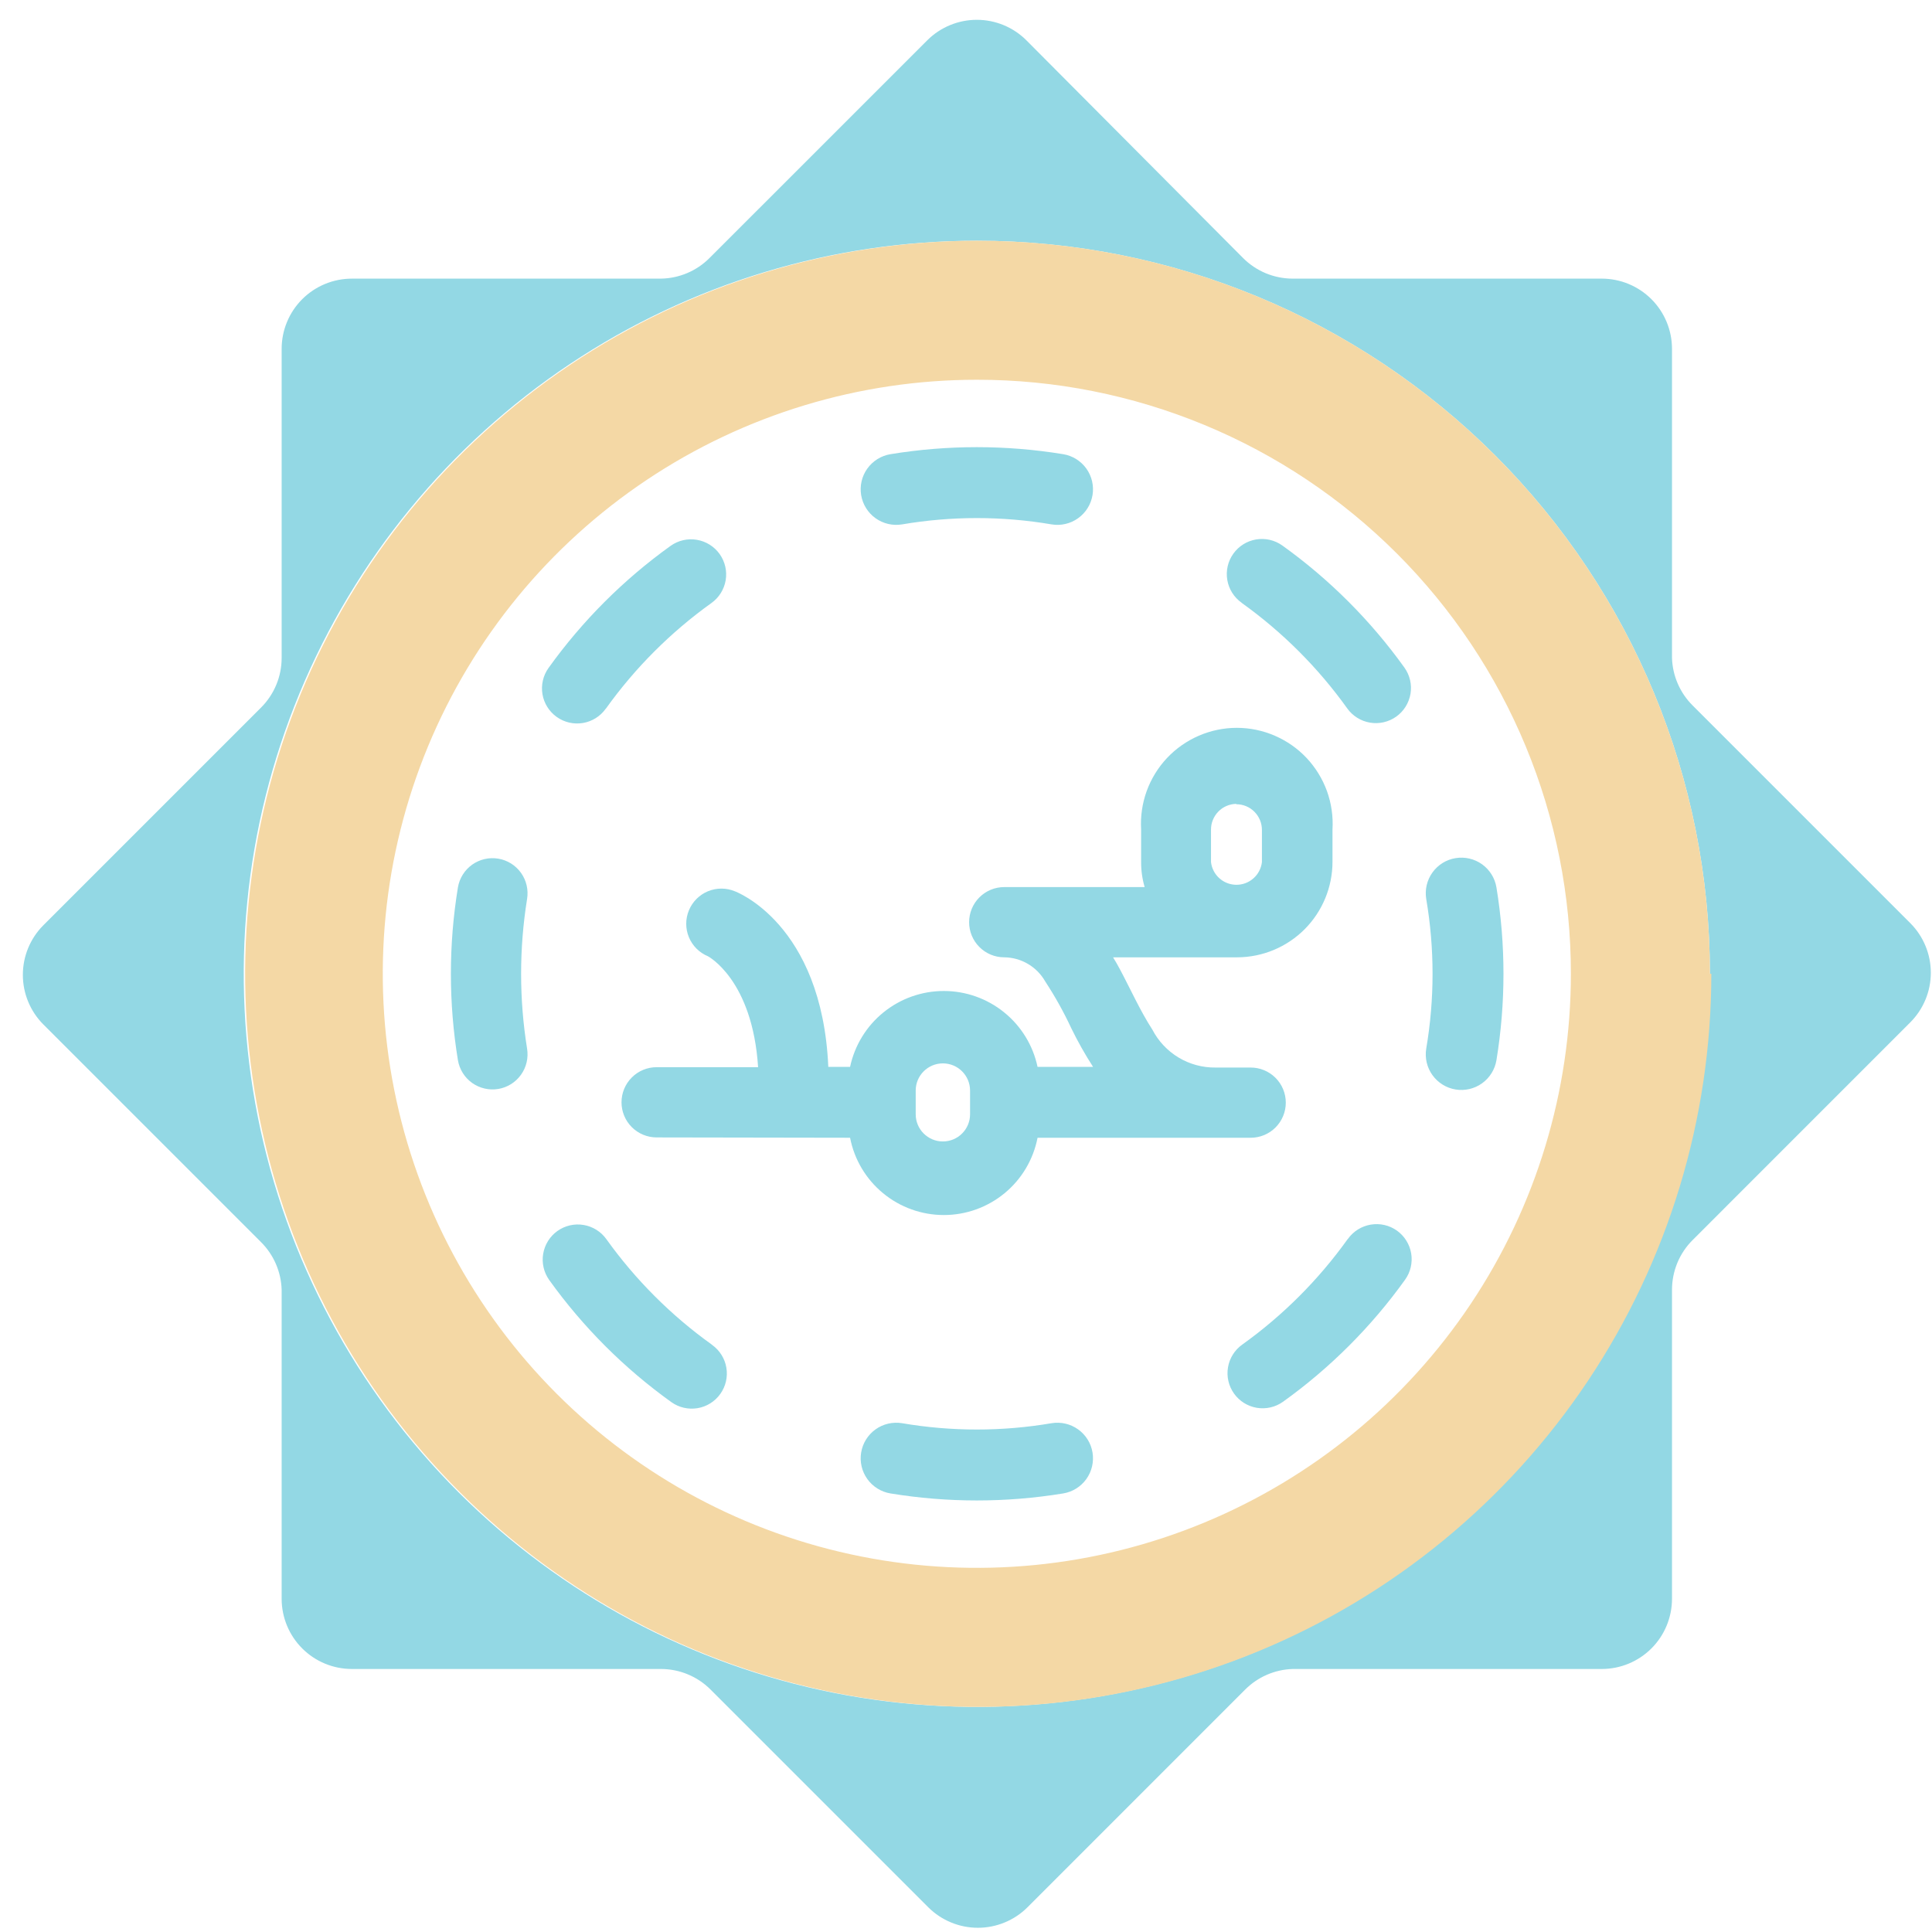
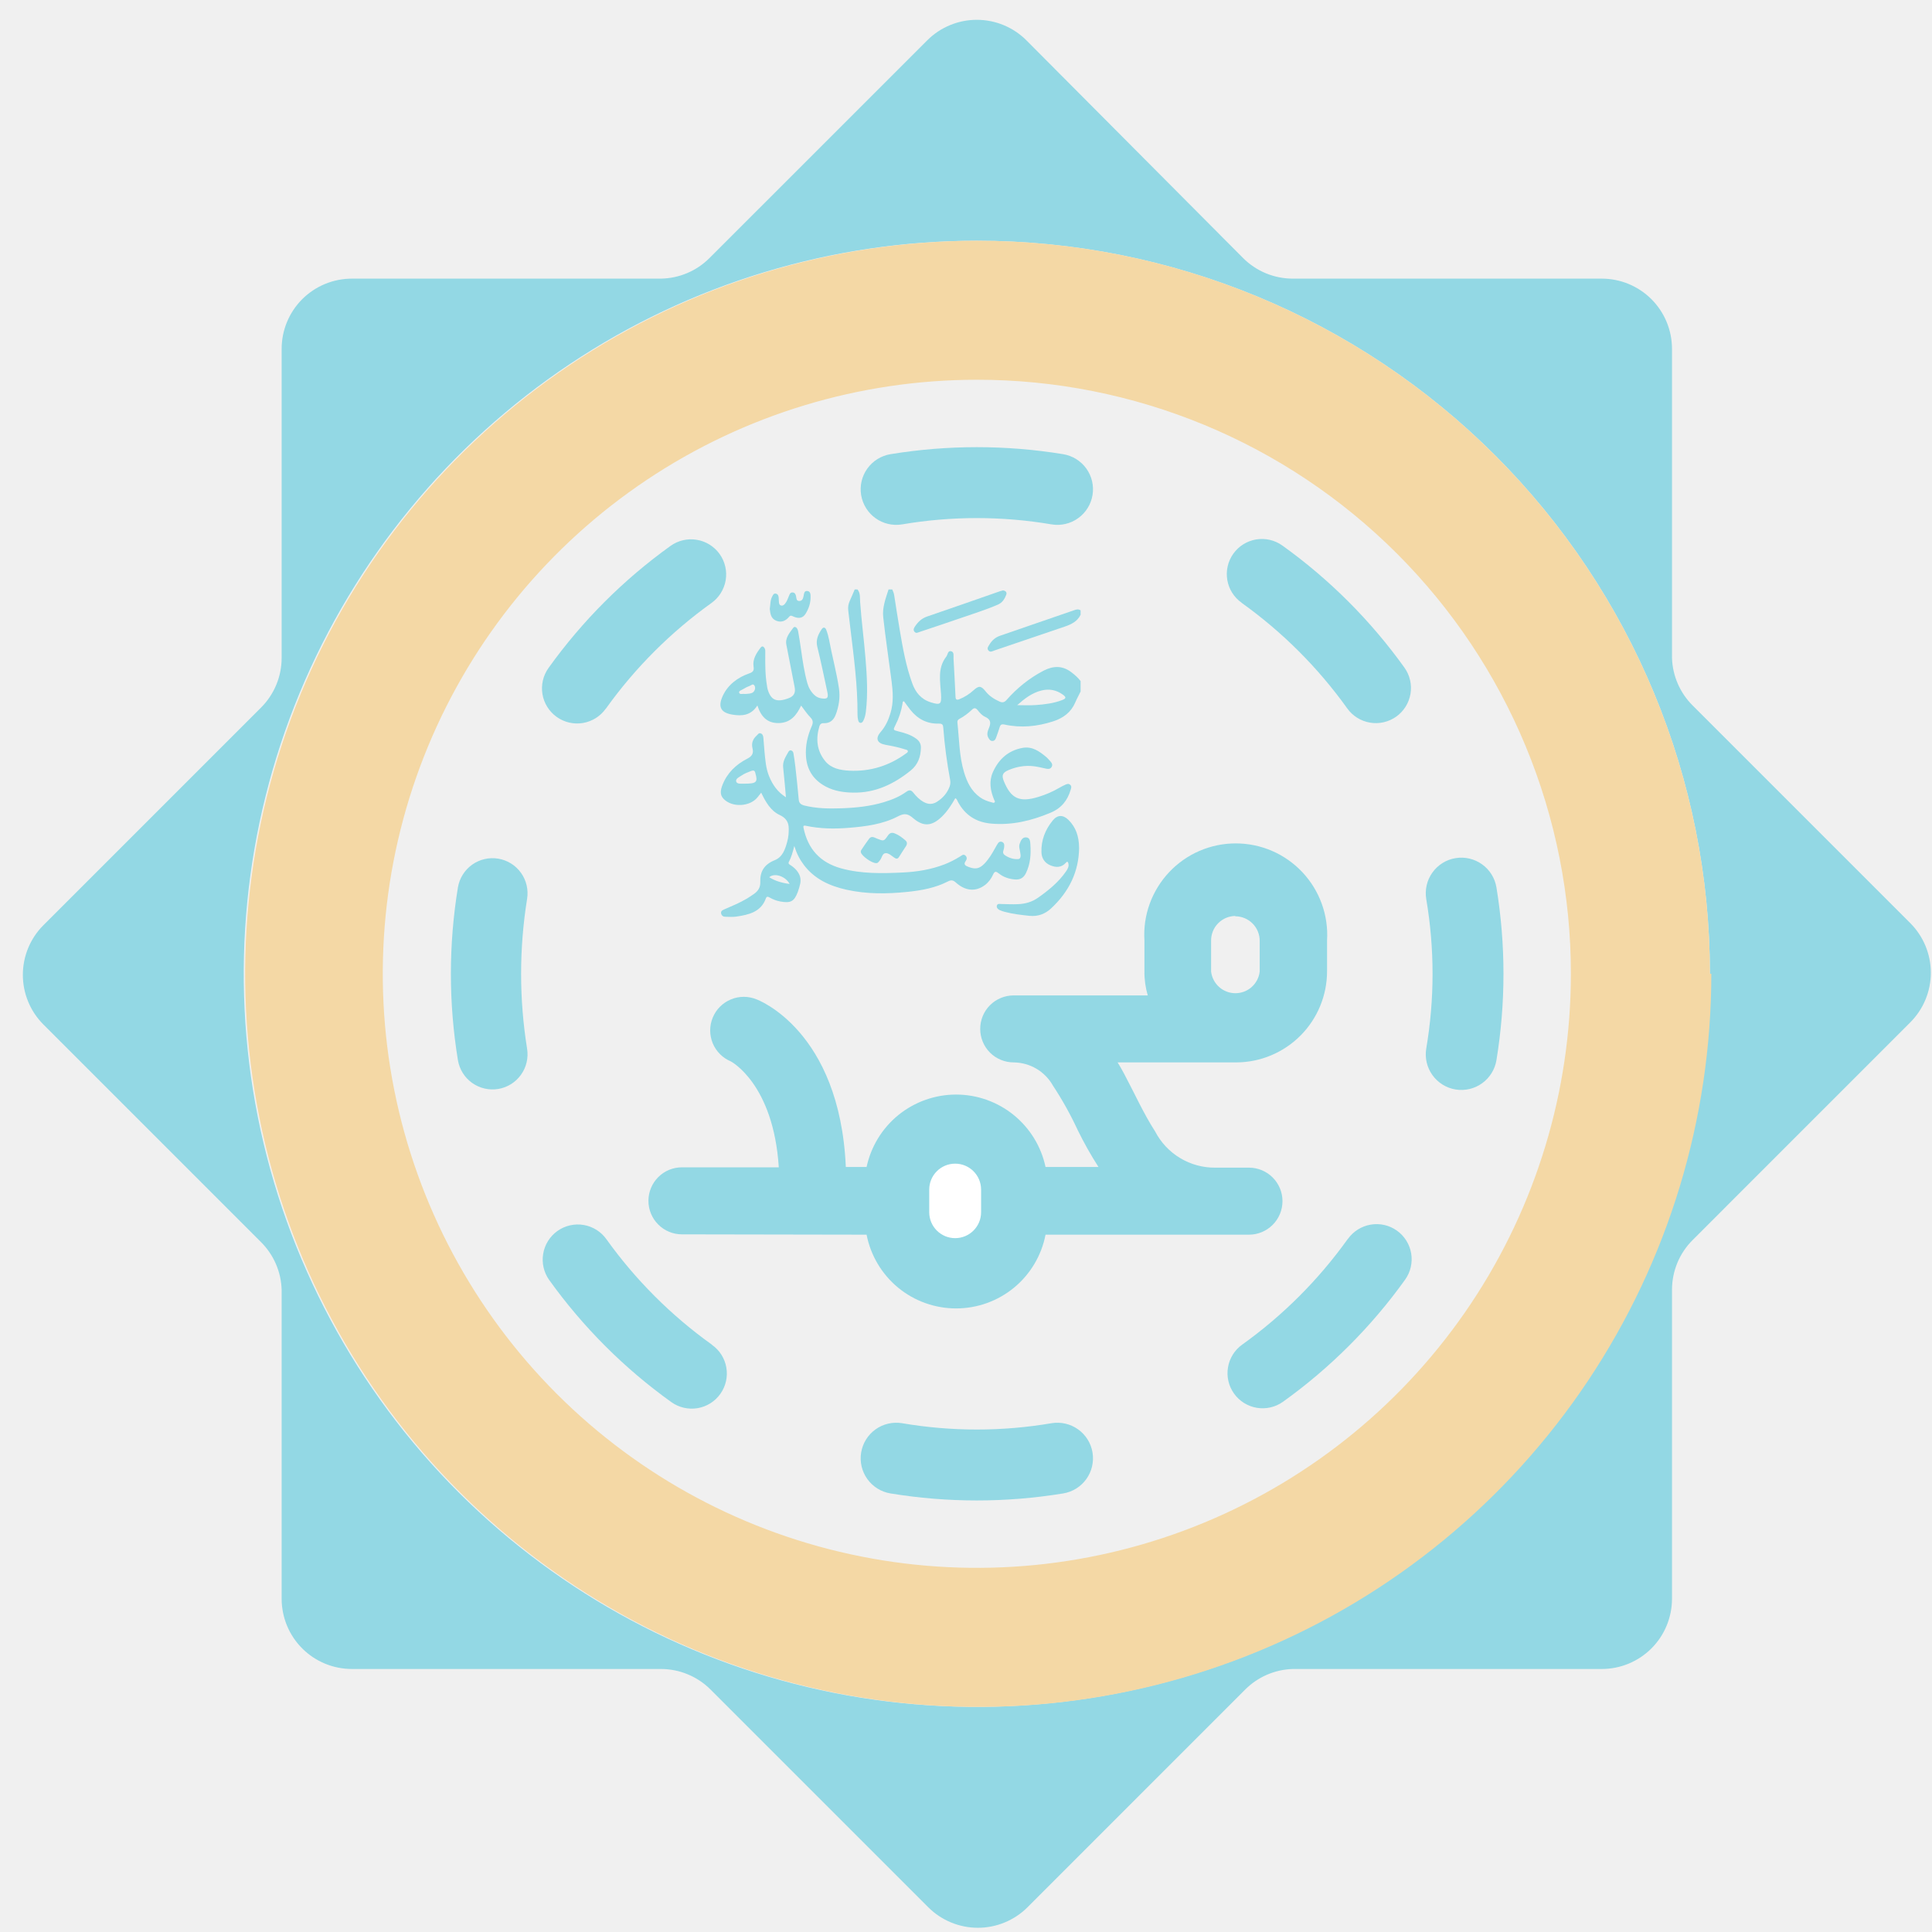
<svg xmlns="http://www.w3.org/2000/svg" width="59" height="59" viewBox="0 0 59 59" fill="none">
-   <rect width="59" height="59" fill="#F5F5F5" />
-   <rect width="1400" height="4782" transform="translate(-939 -1060)" fill="white" />
  <path d="M52.218 29.738C52.218 34.166 50.905 38.495 48.445 42.176C45.985 45.858 42.489 48.727 38.398 50.422C34.307 52.116 29.806 52.559 25.463 51.696C21.12 50.832 17.131 48.7 14 45.569C10.87 42.438 8.737 38.449 7.873 34.106C7.01 29.763 7.453 25.262 9.147 21.171C10.842 17.08 13.711 13.584 17.393 11.124C21.075 8.664 25.403 7.351 29.831 7.351C35.768 7.351 41.462 9.71 45.661 13.908C49.859 18.107 52.218 23.801 52.218 29.738ZM31.342 1.229C30.941 0.829 30.397 0.605 29.831 0.605C29.264 0.605 28.721 0.829 28.319 1.229L21.671 7.876C21.276 8.274 20.741 8.501 20.181 8.509H10.746C10.177 8.509 9.631 8.735 9.229 9.137C8.827 9.539 8.601 10.085 8.601 10.653V20.089C8.601 20.372 8.546 20.652 8.437 20.913C8.329 21.174 8.169 21.412 7.969 21.611L1.321 28.259C0.922 28.66 0.698 29.204 0.698 29.77C0.698 30.337 0.922 30.881 1.321 31.282L7.969 37.93C8.359 38.317 8.585 38.839 8.601 39.388V48.823C8.601 49.392 8.827 49.938 9.229 50.34C9.631 50.742 10.177 50.968 10.746 50.968H20.181C20.464 50.968 20.744 51.023 21.005 51.132C21.267 51.24 21.504 51.4 21.703 51.6L28.351 58.248C28.753 58.647 29.296 58.871 29.863 58.871C30.429 58.871 30.973 58.647 31.375 58.248L38.022 51.6C38.409 51.211 38.931 50.984 39.48 50.968H48.916C49.484 50.968 50.03 50.742 50.432 50.34C50.834 49.938 51.06 49.392 51.06 48.823V39.388C51.06 39.105 51.116 38.825 51.224 38.564C51.333 38.302 51.492 38.065 51.693 37.866L58.34 31.218C58.74 30.816 58.964 30.273 58.964 29.706C58.964 29.14 58.74 28.596 58.34 28.194L51.693 21.547C51.303 21.16 51.076 20.638 51.06 20.089V10.653C51.06 10.085 50.834 9.539 50.432 9.137C50.03 8.735 49.484 8.509 48.916 8.509H39.48C39.197 8.509 38.917 8.453 38.656 8.345C38.395 8.236 38.157 8.077 37.958 7.876L31.342 1.229Z" fill="#93D8E4" />
  <path fill-rule="evenodd" clip-rule="evenodd" d="M47.972 29.738C47.972 33.326 46.908 36.834 44.915 39.817C42.921 42.801 40.088 45.126 36.773 46.499C33.458 47.872 29.811 48.231 26.291 47.531C22.772 46.831 19.54 45.103 17.003 42.566C14.466 40.029 12.738 36.797 12.038 33.278C11.338 29.759 11.697 26.111 13.07 22.796C14.443 19.481 16.768 16.648 19.752 14.654C22.735 12.661 26.243 11.597 29.831 11.597C32.214 11.595 34.573 12.064 36.775 12.975C38.977 13.886 40.977 15.222 42.662 16.907C44.347 18.592 45.683 20.593 46.594 22.794C47.505 24.996 47.974 27.356 47.972 29.738ZM52.261 29.738C52.261 34.164 50.949 38.491 48.491 42.172C46.033 45.852 42.539 48.722 38.451 50.417C34.362 52.113 29.863 52.559 25.522 51.699C21.18 50.838 17.191 48.71 14.059 45.584C10.926 42.457 8.79 38.472 7.922 34.132C7.053 29.792 7.49 25.292 9.178 21.201C10.866 17.109 13.729 13.61 17.405 11.145C21.081 8.68 25.405 7.359 29.831 7.351C35.768 7.351 41.462 9.71 45.661 13.908C49.859 18.107 52.218 23.801 52.218 29.738H52.261Z" fill="#F4D8A5" />
-   <path fill-rule="evenodd" clip-rule="evenodd" d="M27.547 16.014C29.059 15.757 30.603 15.757 32.114 16.014C32.255 16.038 32.399 16.033 32.538 16C32.677 15.968 32.808 15.909 32.924 15.825C33.04 15.742 33.139 15.637 33.214 15.516C33.29 15.395 33.34 15.26 33.364 15.119C33.387 14.978 33.382 14.834 33.35 14.695C33.317 14.556 33.258 14.425 33.175 14.309C33.092 14.193 32.986 14.095 32.865 14.019C32.744 13.944 32.609 13.893 32.468 13.87C30.721 13.584 28.94 13.584 27.193 13.87C26.909 13.917 26.655 14.075 26.487 14.309C26.319 14.543 26.251 14.835 26.298 15.119C26.345 15.403 26.503 15.658 26.737 15.825C26.971 15.993 27.263 16.061 27.547 16.014ZM37.926 18.416C39.167 19.305 40.254 20.392 41.142 21.633C41.307 21.864 41.557 22.021 41.838 22.068C42.118 22.116 42.406 22.049 42.638 21.885C42.87 21.72 43.026 21.469 43.074 21.189C43.121 20.908 43.055 20.621 42.89 20.389C41.858 18.95 40.598 17.689 39.159 16.658C38.927 16.493 38.639 16.427 38.359 16.474C38.078 16.521 37.828 16.678 37.663 16.91C37.498 17.141 37.432 17.429 37.479 17.71C37.526 17.99 37.683 18.24 37.915 18.405L37.926 18.416ZM18.508 21.633C19.397 20.392 20.484 19.305 21.725 18.416C21.957 18.251 22.113 18.001 22.161 17.72C22.208 17.44 22.142 17.152 21.977 16.92C21.812 16.689 21.562 16.532 21.281 16.485C21.001 16.437 20.713 16.503 20.481 16.668C19.042 17.7 17.782 18.96 16.75 20.4C16.585 20.631 16.519 20.919 16.566 21.2C16.613 21.48 16.77 21.73 17.002 21.895C17.234 22.06 17.521 22.126 17.802 22.079C18.082 22.032 18.333 21.875 18.498 21.643L18.508 21.633ZM43.555 27.455C43.812 28.966 43.812 30.511 43.555 32.022C43.508 32.306 43.576 32.598 43.744 32.832C43.912 33.066 44.166 33.224 44.45 33.271C44.734 33.318 45.026 33.25 45.26 33.082C45.494 32.914 45.652 32.66 45.699 32.376C45.985 30.629 45.985 28.848 45.699 27.101C45.652 26.816 45.494 26.562 45.26 26.394C45.026 26.227 44.734 26.159 44.45 26.206C44.166 26.252 43.912 26.41 43.744 26.645C43.576 26.879 43.508 27.17 43.555 27.455ZM16.096 32.022C15.853 30.509 15.853 28.967 16.096 27.455C16.142 27.175 16.076 26.887 15.911 26.656C15.746 26.425 15.497 26.269 15.217 26.222C14.937 26.175 14.65 26.241 14.418 26.406C14.187 26.571 14.031 26.821 13.984 27.101C13.698 28.848 13.698 30.629 13.984 32.376C14.031 32.656 14.187 32.906 14.418 33.071C14.65 33.235 14.937 33.302 15.217 33.255C15.497 33.208 15.746 33.052 15.911 32.82C16.076 32.589 16.142 32.302 16.096 32.022ZM21.736 41.061C20.495 40.172 19.408 39.085 18.519 37.844C18.354 37.612 18.104 37.456 17.823 37.408C17.543 37.361 17.255 37.427 17.023 37.592C16.792 37.757 16.635 38.007 16.588 38.288C16.54 38.568 16.607 38.856 16.771 39.088C17.803 40.527 19.064 41.788 20.503 42.819C20.734 42.984 21.022 43.05 21.303 43.003C21.583 42.956 21.833 42.799 21.998 42.567C22.163 42.335 22.229 42.048 22.182 41.767C22.135 41.487 21.978 41.236 21.746 41.071L21.736 41.061ZM41.153 37.844C40.264 39.085 39.178 40.172 37.937 41.061C37.705 41.226 37.548 41.476 37.501 41.756C37.453 42.037 37.52 42.325 37.684 42.556C37.849 42.788 38.1 42.945 38.38 42.992C38.661 43.039 38.949 42.973 39.18 42.808C40.619 41.777 41.88 40.516 42.911 39.077C43.076 38.845 43.142 38.558 43.095 38.277C43.048 37.997 42.891 37.746 42.66 37.581C42.428 37.416 42.14 37.35 41.859 37.398C41.579 37.445 41.329 37.602 41.164 37.833L41.153 37.844ZM32.114 43.462C30.603 43.72 29.059 43.72 27.547 43.462C27.263 43.416 26.971 43.483 26.737 43.651C26.503 43.819 26.345 44.073 26.298 44.358C26.251 44.642 26.319 44.933 26.487 45.168C26.655 45.402 26.909 45.56 27.193 45.607C28.94 45.893 30.721 45.893 32.468 45.607C32.753 45.56 33.007 45.402 33.175 45.168C33.343 44.933 33.41 44.642 33.364 44.358C33.317 44.073 33.159 43.819 32.924 43.651C32.69 43.483 32.399 43.416 32.114 43.462Z" fill="#93D8E4" />
-   <path d="M37.754 24.56C37.962 24.56 38.161 24.642 38.307 24.789C38.454 24.936 38.537 25.135 38.537 25.342V26.329C38.514 26.519 38.423 26.695 38.279 26.822C38.136 26.95 37.951 27.02 37.759 27.02C37.568 27.02 37.383 26.95 37.239 26.822C37.096 26.695 37.005 26.519 36.982 26.329V25.342C36.981 25.24 36.999 25.138 37.038 25.042C37.076 24.947 37.132 24.86 37.204 24.786C37.275 24.712 37.361 24.653 37.455 24.613C37.55 24.572 37.651 24.55 37.754 24.549V24.56ZM29.595 34.167V33.18C29.572 32.99 29.481 32.814 29.337 32.687C29.194 32.559 29.009 32.489 28.817 32.489C28.626 32.489 28.441 32.559 28.297 32.687C28.154 32.814 28.062 32.99 28.04 33.18V34.167C28.027 34.276 28.038 34.388 28.071 34.493C28.104 34.598 28.159 34.696 28.232 34.778C28.306 34.861 28.396 34.927 28.497 34.972C28.598 35.017 28.707 35.041 28.817 35.041C28.928 35.041 29.037 35.017 29.138 34.972C29.239 34.927 29.329 34.861 29.402 34.778C29.476 34.696 29.531 34.598 29.564 34.493C29.597 34.388 29.608 34.276 29.595 34.167ZM25.96 34.745C26.089 35.41 26.445 36.009 26.968 36.439C27.49 36.87 28.146 37.105 28.823 37.105C29.5 37.105 30.155 36.87 30.678 36.439C31.2 36.009 31.556 35.41 31.685 34.745H38.194C38.478 34.745 38.751 34.633 38.952 34.431C39.153 34.23 39.266 33.958 39.266 33.673C39.266 33.389 39.153 33.116 38.952 32.915C38.751 32.714 38.478 32.601 38.194 32.601H37.121C36.724 32.606 36.333 32.5 35.992 32.296C35.652 32.091 35.374 31.796 35.191 31.443C34.816 30.864 34.516 30.189 34.194 29.588C34.13 29.47 34.066 29.352 33.991 29.235H37.786C38.558 29.232 39.297 28.923 39.842 28.377C40.386 27.83 40.692 27.09 40.692 26.318V25.332C40.716 24.933 40.658 24.534 40.523 24.158C40.386 23.783 40.175 23.439 39.902 23.148C39.628 22.858 39.298 22.626 38.931 22.468C38.565 22.309 38.169 22.227 37.77 22.227C37.371 22.227 36.976 22.309 36.609 22.468C36.243 22.626 35.912 22.858 35.639 23.148C35.365 23.439 35.154 23.783 35.018 24.158C34.882 24.534 34.824 24.933 34.848 25.332V26.318C34.846 26.579 34.882 26.84 34.956 27.09H30.667C30.383 27.09 30.11 27.203 29.909 27.404C29.708 27.605 29.595 27.878 29.595 28.162C29.595 28.447 29.708 28.719 29.909 28.92C30.11 29.122 30.383 29.235 30.667 29.235C30.922 29.237 31.173 29.307 31.393 29.437C31.613 29.566 31.795 29.752 31.921 29.974C32.22 30.43 32.485 30.906 32.715 31.4C32.913 31.806 33.135 32.2 33.38 32.58H31.685C31.546 31.924 31.185 31.336 30.664 30.915C30.143 30.493 29.493 30.263 28.823 30.263C28.152 30.263 27.502 30.493 26.981 30.915C26.46 31.336 26.1 31.924 25.96 32.58H25.295C25.102 28.184 22.443 27.219 22.443 27.219C22.18 27.109 21.884 27.109 21.621 27.217C21.358 27.326 21.148 27.535 21.039 27.798C20.929 28.061 20.929 28.357 21.037 28.62C21.146 28.883 21.355 29.093 21.618 29.202C21.618 29.202 22.979 29.91 23.151 32.59H20.052C19.768 32.59 19.495 32.703 19.294 32.904C19.093 33.105 18.98 33.378 18.98 33.663C18.98 33.947 19.093 34.22 19.294 34.421C19.495 34.622 19.768 34.735 20.052 34.735L25.96 34.745Z" fill="#93D8E4" />
-   <rect x="27.964" y="32.474" width="1.66" height="2.384" rx="0.83" fill="white" />
+   <path fill-rule="evenodd" clip-rule="evenodd" d="M27.547 16.014C29.058 15.757 30.603 15.757 32.114 16.014C32.255 16.038 32.399 16.033 32.538 16C32.677 15.968 32.808 15.909 32.924 15.825C33.04 15.742 33.139 15.637 33.214 15.516C33.29 15.395 33.34 15.26 33.364 15.119C33.387 14.978 33.382 14.834 33.35 14.695C33.317 14.556 33.258 14.425 33.175 14.309C33.092 14.193 32.986 14.095 32.865 14.019C32.744 13.944 32.609 13.893 32.468 13.87C30.721 13.584 28.94 13.584 27.193 13.87C26.909 13.917 26.655 14.075 26.487 14.309C26.319 14.543 26.251 14.835 26.298 15.119C26.345 15.403 26.503 15.658 26.737 15.825C26.971 15.993 27.262 16.061 27.547 16.014ZM37.926 18.416C39.167 19.305 40.254 20.392 41.142 21.633C41.307 21.864 41.557 22.021 41.838 22.068C42.118 22.116 42.406 22.049 42.638 21.885C42.87 21.72 43.026 21.469 43.074 21.189C43.121 20.908 43.055 20.621 42.89 20.389C41.858 18.95 40.598 17.689 39.159 16.658C38.927 16.493 38.639 16.427 38.359 16.474C38.078 16.521 37.828 16.678 37.663 16.91C37.498 17.141 37.432 17.429 37.479 17.71C37.526 17.99 37.683 18.24 37.915 18.405L37.926 18.416ZM18.508 21.633C19.397 20.392 20.484 19.305 21.725 18.416C21.957 18.251 22.113 18.001 22.161 17.72C22.208 17.44 22.142 17.152 21.977 16.92C21.812 16.689 21.562 16.532 21.281 16.485C21.001 16.437 20.713 16.503 20.481 16.668C19.042 17.7 17.782 18.96 16.75 20.4C16.585 20.631 16.519 20.919 16.566 21.2C16.613 21.48 16.77 21.73 17.002 21.895C17.234 22.06 17.521 22.126 17.802 22.079C18.082 22.032 18.333 21.875 18.498 21.643L18.508 21.633ZM43.555 27.455C43.812 28.966 43.812 30.511 43.555 32.022C43.508 32.306 43.576 32.598 43.744 32.832C43.912 33.066 44.166 33.224 44.45 33.271C44.734 33.318 45.026 33.25 45.26 33.082C45.494 32.914 45.652 32.66 45.699 32.376C45.985 30.629 45.985 28.848 45.699 27.101C45.652 26.816 45.494 26.562 45.26 26.395C45.026 26.227 44.734 26.159 44.45 26.206C44.166 26.252 43.912 26.41 43.744 26.645C43.576 26.879 43.508 27.17 43.555 27.455ZM16.096 32.022C15.853 30.509 15.853 28.967 16.096 27.455C16.142 27.175 16.076 26.887 15.911 26.656C15.746 26.425 15.497 26.269 15.217 26.222C14.937 26.175 14.65 26.241 14.418 26.406C14.187 26.571 14.031 26.821 13.984 27.101C13.698 28.848 13.698 30.629 13.984 32.376C14.031 32.656 14.187 32.906 14.418 33.071C14.65 33.235 14.937 33.302 15.217 33.255C15.497 33.208 15.746 33.052 15.911 32.82C16.076 32.589 16.142 32.302 16.096 32.022ZM21.736 41.061C20.494 40.172 19.408 39.085 18.519 37.844C18.354 37.612 18.104 37.456 17.823 37.408C17.543 37.361 17.255 37.427 17.023 37.592C16.792 37.757 16.635 38.007 16.588 38.288C16.54 38.568 16.606 38.856 16.771 39.088C17.803 40.527 19.063 41.788 20.503 42.819C20.734 42.984 21.022 43.05 21.303 43.003C21.583 42.956 21.833 42.799 21.998 42.567C22.163 42.335 22.229 42.048 22.182 41.767C22.135 41.487 21.978 41.236 21.746 41.072L21.736 41.061ZM41.153 37.844C40.264 39.085 39.178 40.172 37.936 41.061C37.705 41.226 37.548 41.476 37.501 41.756C37.453 42.037 37.52 42.325 37.684 42.556C37.849 42.788 38.1 42.945 38.38 42.992C38.661 43.039 38.948 42.973 39.18 42.808C40.619 41.777 41.88 40.516 42.911 39.077C43.076 38.845 43.142 38.558 43.095 38.277C43.048 37.997 42.891 37.746 42.659 37.581C42.428 37.416 42.14 37.35 41.859 37.398C41.579 37.445 41.329 37.602 41.164 37.833L41.153 37.844ZM32.114 43.462C30.603 43.72 29.058 43.72 27.547 43.462C27.262 43.416 26.971 43.483 26.737 43.651C26.503 43.819 26.345 44.073 26.298 44.358C26.251 44.642 26.319 44.933 26.487 45.168C26.655 45.402 26.909 45.56 27.193 45.607C28.94 45.893 30.721 45.893 32.468 45.607C32.753 45.56 33.007 45.402 33.175 45.168C33.343 44.933 33.41 44.642 33.364 44.358C33.317 44.073 33.159 43.819 32.924 43.651C32.69 43.483 32.399 43.416 32.114 43.462Z" fill="#93D8E4" />
+   <path d="M37.722 27.982C37.92 27.982 38.11 28.061 38.25 28.201C38.39 28.341 38.469 28.531 38.469 28.729V29.671C38.448 29.853 38.36 30.02 38.224 30.142C38.087 30.264 37.91 30.331 37.727 30.331C37.544 30.331 37.367 30.264 37.231 30.142C37.094 30.02 37.007 29.853 36.985 29.671V28.729C36.984 28.631 37.002 28.534 37.038 28.443C37.074 28.352 37.128 28.268 37.197 28.198C37.265 28.128 37.347 28.072 37.437 28.033C37.527 27.994 37.624 27.973 37.722 27.972V27.982ZM29.934 37.152V36.211C29.912 36.029 29.825 35.861 29.688 35.74C29.551 35.618 29.375 35.551 29.192 35.551C29.009 35.551 28.832 35.618 28.695 35.74C28.558 35.861 28.471 36.029 28.45 36.211V37.152C28.437 37.257 28.447 37.363 28.479 37.464C28.511 37.564 28.563 37.657 28.633 37.736C28.703 37.815 28.79 37.878 28.886 37.921C28.982 37.964 29.086 37.986 29.192 37.986C29.297 37.986 29.401 37.964 29.498 37.921C29.594 37.878 29.68 37.815 29.75 37.736C29.82 37.657 29.873 37.564 29.904 37.464C29.936 37.363 29.946 37.257 29.934 37.152ZM26.464 37.705C26.588 38.339 26.928 38.911 27.426 39.322C27.925 39.733 28.551 39.957 29.197 39.957C29.843 39.957 30.469 39.733 30.968 39.322C31.466 38.911 31.806 38.339 31.929 37.705H38.142C38.413 37.705 38.673 37.597 38.865 37.405C39.057 37.213 39.165 36.953 39.165 36.681C39.165 36.41 39.057 36.15 38.865 35.958C38.673 35.766 38.413 35.658 38.142 35.658H37.118C36.739 35.663 36.366 35.562 36.04 35.366C35.715 35.171 35.45 34.889 35.276 34.553C34.918 34 34.631 33.355 34.324 32.782C34.263 32.669 34.201 32.557 34.13 32.444H37.753C38.489 32.442 39.195 32.147 39.715 31.625C40.234 31.104 40.526 30.397 40.526 29.661V28.719C40.549 28.339 40.494 27.957 40.364 27.599C40.235 27.241 40.033 26.913 39.772 26.635C39.511 26.358 39.195 26.136 38.846 25.985C38.496 25.834 38.118 25.756 37.737 25.756C37.356 25.756 36.979 25.834 36.629 25.985C36.279 26.136 35.964 26.358 35.703 26.635C35.442 26.913 35.24 27.241 35.11 27.599C34.98 27.957 34.925 28.339 34.949 28.719V29.661C34.946 29.91 34.98 30.158 35.051 30.398H30.957C30.686 30.398 30.425 30.505 30.233 30.697C30.041 30.889 29.934 31.149 29.934 31.421C29.934 31.692 30.041 31.953 30.233 32.145C30.425 32.337 30.686 32.444 30.957 32.444C31.201 32.447 31.44 32.513 31.65 32.637C31.86 32.761 32.034 32.938 32.154 33.151C32.44 33.585 32.693 34.04 32.912 34.512C33.101 34.899 33.313 35.275 33.546 35.638H31.929C31.796 35.012 31.452 34.451 30.954 34.048C30.457 33.646 29.837 33.426 29.197 33.426C28.557 33.426 27.937 33.646 27.439 34.048C26.942 34.451 26.598 35.012 26.464 35.638H25.83C25.645 31.441 23.107 30.52 23.107 30.52C22.856 30.416 22.574 30.415 22.323 30.519C22.071 30.623 21.871 30.822 21.767 31.073C21.662 31.324 21.662 31.606 21.765 31.858C21.869 32.109 22.068 32.309 22.319 32.414C22.319 32.414 23.619 33.089 23.783 35.648H20.825C20.554 35.648 20.293 35.755 20.102 35.947C19.91 36.139 19.802 36.4 19.802 36.671C19.802 36.943 19.91 37.203 20.102 37.395C20.293 37.587 20.554 37.695 20.825 37.695L26.464 37.705Z" fill="#93D8E4" />
+   <rect x="28.377" y="35.536" width="1.584" height="2.275" rx="0.792" fill="white" />
+   <path d="M33 21.117C32.945 21.23 32.884 21.34 32.835 21.455C32.708 21.752 32.471 21.929 32.161 22.029C31.676 22.186 31.182 22.237 30.678 22.127C30.587 22.107 30.551 22.131 30.528 22.209C30.496 22.316 30.457 22.421 30.419 22.526C30.401 22.578 30.371 22.628 30.305 22.628C30.241 22.628 30.211 22.578 30.183 22.53C30.122 22.423 30.166 22.317 30.205 22.222C30.268 22.069 30.251 21.966 30.084 21.891C29.987 21.848 29.918 21.763 29.852 21.682C29.803 21.621 29.751 21.608 29.69 21.666C29.571 21.78 29.441 21.879 29.293 21.957C29.245 21.983 29.233 22.023 29.238 22.07C29.294 22.576 29.291 23.09 29.441 23.585C29.53 23.879 29.658 24.152 29.924 24.345C30.034 24.425 30.158 24.471 30.29 24.504C30.316 24.511 30.346 24.527 30.369 24.506C30.399 24.477 30.37 24.447 30.358 24.42C30.245 24.148 30.197 23.866 30.317 23.59C30.487 23.201 30.776 22.922 31.226 22.839C31.522 22.785 31.741 22.944 31.948 23.116C31.997 23.157 32.036 23.207 32.08 23.254C32.126 23.304 32.152 23.359 32.114 23.423C32.074 23.49 32.011 23.487 31.943 23.473C31.82 23.446 31.698 23.416 31.574 23.4C31.305 23.366 31.045 23.413 30.799 23.517C30.613 23.596 30.584 23.679 30.656 23.856C30.875 24.392 31.137 24.511 31.711 24.336C31.934 24.268 32.145 24.178 32.345 24.061C32.404 24.026 32.465 23.994 32.529 23.966C32.578 23.944 32.632 23.92 32.684 23.968C32.733 24.014 32.712 24.065 32.697 24.117C32.601 24.44 32.419 24.679 32.078 24.821C31.501 25.062 30.911 25.206 30.277 25.152C29.806 25.113 29.469 24.888 29.254 24.488C29.234 24.45 29.226 24.404 29.174 24.374C29.056 24.581 28.929 24.78 28.754 24.948C28.458 25.23 28.2 25.254 27.887 24.986C27.734 24.855 27.627 24.823 27.433 24.925C26.961 25.174 26.432 25.24 25.901 25.282C25.466 25.317 25.036 25.308 24.61 25.218C24.524 25.2 24.529 25.233 24.541 25.294C24.673 25.919 25.037 26.34 25.693 26.52C26.313 26.689 26.945 26.674 27.577 26.644C28.01 26.623 28.435 26.553 28.842 26.397C29.012 26.331 29.17 26.249 29.322 26.154C29.37 26.124 29.421 26.072 29.483 26.128C29.534 26.175 29.531 26.239 29.495 26.288C29.405 26.407 29.493 26.442 29.584 26.477C29.788 26.554 29.913 26.529 30.061 26.376C30.204 26.228 30.305 26.053 30.403 25.875C30.427 25.832 30.451 25.789 30.479 25.749C30.504 25.714 30.541 25.693 30.588 25.706C30.632 25.718 30.659 25.749 30.666 25.791C30.671 25.821 30.666 25.852 30.664 25.883C30.657 25.962 30.586 26.046 30.686 26.115C30.807 26.198 30.943 26.243 31.091 26.236C31.16 26.232 31.171 26.166 31.167 26.112C31.162 26.05 31.148 25.989 31.136 25.928C31.125 25.875 31.119 25.822 31.138 25.77C31.171 25.675 31.216 25.567 31.333 25.572C31.46 25.577 31.46 25.701 31.466 25.789C31.487 26.089 31.467 26.384 31.331 26.662C31.263 26.802 31.161 26.872 30.99 26.857C30.807 26.841 30.644 26.786 30.504 26.675C30.426 26.614 30.38 26.589 30.327 26.707C30.273 26.828 30.193 26.941 30.081 27.026C29.801 27.238 29.483 27.215 29.189 26.95C29.107 26.876 29.047 26.867 28.948 26.918C28.564 27.114 28.144 27.192 27.717 27.236C27.094 27.3 26.473 27.308 25.857 27.172C25.335 27.057 24.874 26.844 24.551 26.417C24.425 26.251 24.33 26.07 24.257 25.836C24.207 26.026 24.167 26.179 24.091 26.32C24.064 26.369 24.098 26.394 24.134 26.416C24.205 26.46 24.268 26.512 24.322 26.575C24.425 26.695 24.469 26.827 24.438 26.983C24.419 27.071 24.395 27.156 24.363 27.24C24.252 27.532 24.145 27.588 23.825 27.529C23.709 27.508 23.602 27.465 23.502 27.408C23.448 27.377 23.412 27.37 23.387 27.439C23.238 27.851 22.866 27.936 22.48 27.992C22.375 28.008 22.267 27.996 22.16 27.997C22.091 27.998 22.043 27.97 22.024 27.905C22.003 27.831 22.053 27.799 22.111 27.774C22.348 27.671 22.588 27.573 22.81 27.441C22.885 27.396 22.956 27.346 23.028 27.297C23.156 27.207 23.224 27.092 23.218 26.933C23.207 26.619 23.334 26.398 23.66 26.268C23.9 26.172 23.979 25.934 24.04 25.705C24.058 25.637 24.073 25.566 24.079 25.496C24.097 25.252 24.116 25.031 23.809 24.888C23.535 24.76 23.38 24.489 23.246 24.207C23.203 24.26 23.169 24.304 23.135 24.347C22.901 24.638 22.362 24.666 22.1 24.399C21.973 24.269 22.006 24.122 22.062 23.974C22.203 23.61 22.469 23.35 22.819 23.17C22.967 23.094 23.019 23.007 22.98 22.852C22.943 22.704 22.987 22.57 23.107 22.464C23.143 22.432 23.17 22.374 23.231 22.396C23.289 22.416 23.307 22.474 23.312 22.527C23.326 22.664 23.331 22.801 23.345 22.938C23.371 23.198 23.386 23.461 23.488 23.708C23.592 23.959 23.737 24.181 24.001 24.347C23.989 24.21 23.98 24.093 23.969 23.976C23.952 23.795 23.936 23.614 23.916 23.433C23.896 23.252 23.994 23.109 24.077 22.96C24.092 22.933 24.118 22.908 24.155 22.916C24.203 22.925 24.223 22.964 24.23 23.003C24.252 23.139 24.274 23.275 24.289 23.412C24.326 23.747 24.363 24.082 24.392 24.417C24.401 24.532 24.465 24.575 24.57 24.601C24.94 24.692 25.316 24.697 25.693 24.684C26.136 24.669 26.574 24.624 27 24.495C27.241 24.422 27.471 24.328 27.674 24.182C27.762 24.118 27.822 24.119 27.892 24.208C27.979 24.318 28.078 24.419 28.205 24.49C28.348 24.571 28.485 24.57 28.623 24.479C28.797 24.365 28.925 24.218 28.997 24.028C29.023 23.959 29.029 23.892 29.016 23.819C28.918 23.29 28.846 22.758 28.806 22.223C28.8 22.132 28.777 22.095 28.664 22.098C28.304 22.107 28.02 21.952 27.804 21.681C27.734 21.594 27.671 21.502 27.606 21.415C27.552 21.427 27.567 21.465 27.561 21.492C27.522 21.717 27.453 21.932 27.348 22.137C27.269 22.293 27.269 22.295 27.439 22.336C27.63 22.383 27.815 22.439 27.974 22.554C28.074 22.625 28.126 22.712 28.123 22.837C28.116 23.112 28.034 23.352 27.807 23.534C27.298 23.943 26.731 24.219 26.047 24.205C25.761 24.2 25.481 24.158 25.225 24.024C24.837 23.821 24.639 23.506 24.613 23.088C24.592 22.771 24.661 22.469 24.788 22.179C24.834 22.073 24.837 21.997 24.747 21.906C24.643 21.801 24.564 21.675 24.465 21.547C24.329 21.834 24.152 22.069 23.794 22.081C23.427 22.093 23.238 21.88 23.129 21.544C22.935 21.851 22.659 21.874 22.358 21.822C22.011 21.762 21.919 21.587 22.07 21.255C22.225 20.918 22.517 20.69 22.882 20.564C22.998 20.524 23.031 20.475 23.013 20.361C22.977 20.132 23.097 19.949 23.23 19.775C23.274 19.718 23.319 19.74 23.349 19.793C23.378 19.841 23.37 19.896 23.37 19.949C23.367 20.282 23.366 20.615 23.423 20.945C23.428 20.976 23.431 21.007 23.439 21.037C23.534 21.368 23.697 21.471 24.093 21.318C24.252 21.257 24.299 21.145 24.267 20.984C24.182 20.552 24.097 20.121 24.014 19.689C23.973 19.476 24.113 19.327 24.225 19.172C24.27 19.111 24.352 19.162 24.373 19.276C24.406 19.454 24.433 19.634 24.459 19.814C24.51 20.166 24.558 20.518 24.655 20.862C24.695 21.003 24.763 21.125 24.873 21.227C24.928 21.278 24.992 21.311 25.068 21.324C25.264 21.358 25.306 21.318 25.266 21.133C25.166 20.672 25.073 20.21 24.959 19.753C24.907 19.543 24.983 19.379 25.092 19.216C25.15 19.131 25.206 19.166 25.233 19.236C25.271 19.335 25.3 19.439 25.32 19.543C25.411 20.036 25.546 20.522 25.62 21.019C25.662 21.298 25.619 21.568 25.52 21.829C25.459 21.988 25.346 22.093 25.154 22.085C25.081 22.081 25.041 22.118 25.023 22.18C24.91 22.56 24.94 22.922 25.199 23.241C25.383 23.467 25.659 23.521 25.938 23.535C26.576 23.566 27.149 23.386 27.657 23.018C27.686 22.997 27.728 22.977 27.724 22.939C27.719 22.897 27.671 22.895 27.637 22.884C27.442 22.821 27.242 22.781 27.041 22.745C26.784 22.699 26.723 22.551 26.893 22.355C27.043 22.182 27.131 21.989 27.194 21.776C27.292 21.452 27.269 21.126 27.227 20.8C27.143 20.148 27.043 19.498 26.972 18.846C26.94 18.556 27.046 18.277 27.135 18.001H27.247C27.275 18.057 27.297 18.114 27.307 18.177C27.363 18.536 27.418 18.896 27.479 19.254C27.572 19.802 27.669 20.348 27.861 20.874C27.958 21.141 28.127 21.354 28.42 21.446C28.727 21.543 28.754 21.503 28.737 21.196C28.714 20.808 28.624 20.404 28.898 20.052C28.945 19.992 28.941 19.863 29.045 19.887C29.145 19.911 29.115 20.028 29.119 20.109C29.141 20.499 29.162 20.888 29.18 21.278C29.184 21.368 29.217 21.385 29.301 21.351C29.461 21.286 29.603 21.196 29.729 21.081C29.891 20.934 29.96 20.938 30.098 21.112C30.211 21.256 30.358 21.349 30.524 21.424C30.612 21.464 30.67 21.452 30.738 21.376C31.059 21.013 31.431 20.709 31.87 20.481C32.163 20.33 32.442 20.32 32.715 20.527C32.822 20.608 32.92 20.694 33 20.799V21.119V21.117ZM31.064 21.534C31.253 21.534 31.444 21.545 31.633 21.531C31.906 21.511 32.179 21.478 32.436 21.379C32.561 21.331 32.564 21.291 32.462 21.216C32.264 21.071 32.043 21.027 31.803 21.087C31.512 21.16 31.285 21.337 31.064 21.534ZM22.739 23.932C23.1 23.932 23.149 23.885 23.068 23.615C23.067 23.61 23.065 23.606 23.065 23.602C23.051 23.533 23.011 23.517 22.943 23.543C22.839 23.582 22.735 23.622 22.644 23.684C22.571 23.734 22.45 23.783 22.485 23.875C22.512 23.948 22.638 23.931 22.726 23.932C22.73 23.932 22.735 23.932 22.739 23.932ZM22.742 21.193C22.79 21.19 22.836 21.188 22.881 21.182C22.908 21.179 22.935 21.171 22.961 21.162C23.039 21.134 23.087 21.02 23.043 20.942C22.995 20.86 22.938 20.932 22.891 20.948C22.823 20.972 22.757 21.007 22.695 21.044C22.647 21.074 22.557 21.099 22.572 21.152C22.593 21.224 22.685 21.177 22.742 21.193ZM24.115 26.994C23.984 26.754 23.648 26.648 23.491 26.789C23.677 26.906 23.881 26.965 24.115 26.994Z" fill="#93D8E4" />
+   <path d="M26.185 18C26.28 18.114 26.258 18.255 26.267 18.384C26.307 18.954 26.383 19.522 26.43 20.091C26.475 20.636 26.508 21.181 26.443 21.727C26.431 21.824 26.411 21.92 26.365 22.008C26.348 22.041 26.328 22.074 26.285 22.075C26.232 22.075 26.216 22.031 26.207 21.994C26.194 21.938 26.186 21.88 26.187 21.823C26.193 20.933 26.073 20.053 25.967 19.172C25.945 18.996 25.926 18.819 25.904 18.643C25.891 18.539 25.909 18.441 25.953 18.344C26.005 18.231 26.052 18.115 26.102 18C26.13 18 26.157 18 26.185 18Z" fill="#93D8E4" />
+   <path d="M33 18.773C32.904 18.976 32.717 19.067 32.51 19.137C31.796 19.379 31.082 19.623 30.367 19.865C30.31 19.884 30.244 19.93 30.187 19.867C30.128 19.8 30.181 19.742 30.215 19.685C30.291 19.558 30.395 19.463 30.544 19.413C31.297 19.155 32.05 18.895 32.802 18.635C32.87 18.611 32.935 18.594 33 18.64V18.773V18.773Z" fill="#93D8E4" />
+   <path d="M32.954 25.891C32.946 26.623 32.644 27.233 32.101 27.739C31.919 27.909 31.701 27.994 31.441 27.968C31.186 27.942 30.933 27.913 30.686 27.847C30.632 27.833 30.578 27.817 30.529 27.793C30.472 27.765 30.425 27.717 30.443 27.655C30.461 27.588 30.529 27.605 30.584 27.607C30.752 27.611 30.92 27.619 31.086 27.612C31.308 27.603 31.514 27.546 31.698 27.416C32.026 27.186 32.332 26.935 32.557 26.607C32.603 26.54 32.644 26.468 32.629 26.383C32.625 26.362 32.621 26.336 32.606 26.324C32.583 26.306 32.565 26.331 32.55 26.347C32.417 26.495 32.256 26.499 32.082 26.428C31.898 26.353 31.81 26.206 31.804 26.028C31.792 25.665 31.917 25.337 32.151 25.053C32.3 24.873 32.473 24.88 32.638 25.047C32.85 25.262 32.952 25.536 32.953 25.891L32.954 25.891Z" fill="#93D8E4" />
+   <path d="M26.756 26.358C26.62 26.361 26.315 26.138 26.29 26.031C26.284 26.003 26.288 25.978 26.304 25.955C26.383 25.84 26.457 25.723 26.542 25.612C26.615 25.517 26.704 25.578 26.781 25.609C26.988 25.691 26.991 25.696 27.116 25.515C27.174 25.431 27.237 25.416 27.327 25.452C27.45 25.5 27.55 25.578 27.647 25.661C27.708 25.714 27.709 25.775 27.667 25.84C27.596 25.949 27.524 26.058 27.456 26.168C27.415 26.234 27.37 26.235 27.309 26.191C27.227 26.133 27.138 26.049 27.045 26.054C26.938 26.061 26.934 26.202 26.87 26.274C26.834 26.316 26.808 26.365 26.757 26.358L26.756 26.358Z" fill="#93D8E4" />
+   <path d="M23.508 18.595C23.528 18.463 23.519 18.336 23.579 18.221C23.604 18.174 23.624 18.113 23.696 18.129C23.76 18.143 23.775 18.199 23.78 18.254C23.784 18.298 23.782 18.343 23.787 18.387C23.791 18.432 23.801 18.48 23.856 18.492C23.908 18.504 23.944 18.471 23.974 18.436C24.031 18.364 24.061 18.28 24.094 18.197C24.114 18.146 24.134 18.089 24.203 18.092C24.278 18.095 24.299 18.153 24.311 18.212C24.323 18.272 24.317 18.352 24.406 18.353C24.496 18.354 24.523 18.285 24.539 18.208C24.552 18.142 24.553 18.041 24.648 18.047C24.757 18.053 24.754 18.162 24.754 18.236C24.755 18.417 24.698 18.588 24.602 18.742C24.518 18.878 24.393 18.901 24.227 18.827C24.178 18.805 24.143 18.781 24.097 18.837C23.996 18.959 23.862 19.021 23.704 18.956C23.538 18.888 23.523 18.734 23.508 18.595L23.508 18.595Z" fill="#93D8E4" />
+   <path d="M30.628 18.03C30.713 18.04 30.758 18.088 30.728 18.166C30.679 18.291 30.613 18.404 30.471 18.465C30.089 18.63 29.69 18.752 29.297 18.889C28.895 19.028 28.491 19.162 28.087 19.297C28.032 19.316 27.973 19.354 27.924 19.289C27.88 19.231 27.91 19.18 27.943 19.129C28.035 18.992 28.146 18.884 28.316 18.826C29.057 18.574 29.794 18.314 30.532 18.057C30.563 18.047 30.594 18.039 30.628 18.03H30.628Z" fill="#93D8E4" />
</svg>
